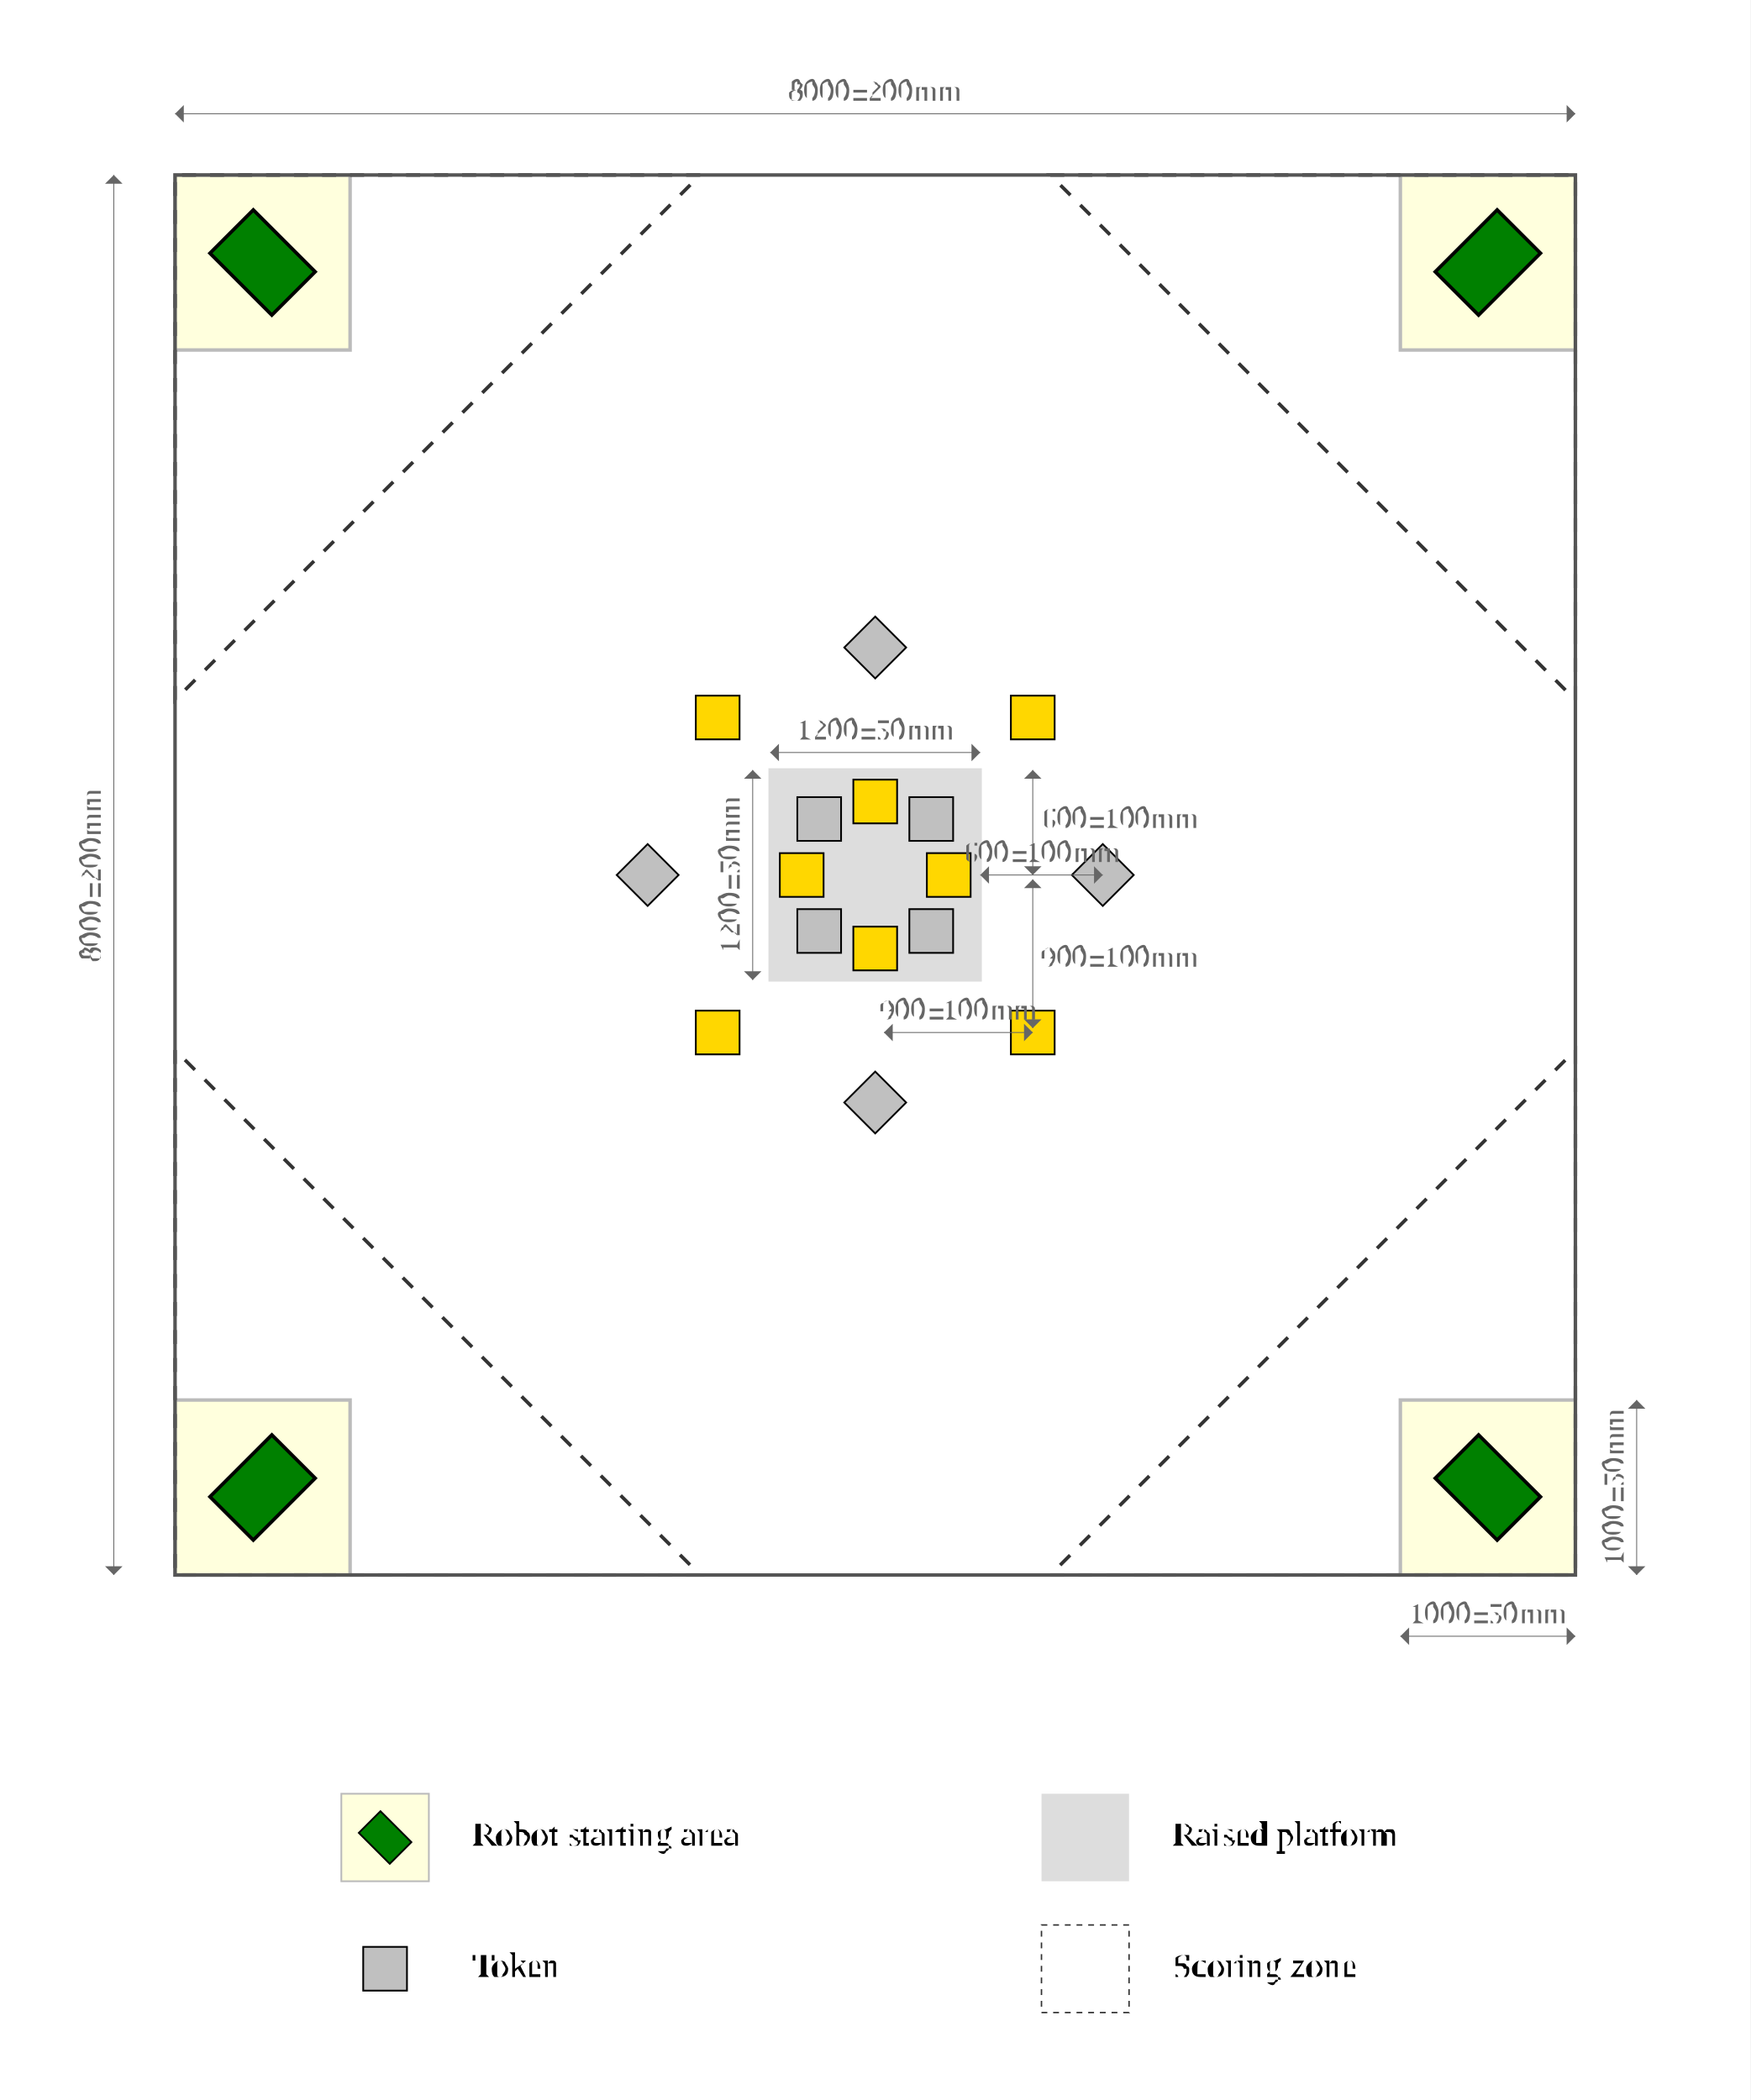
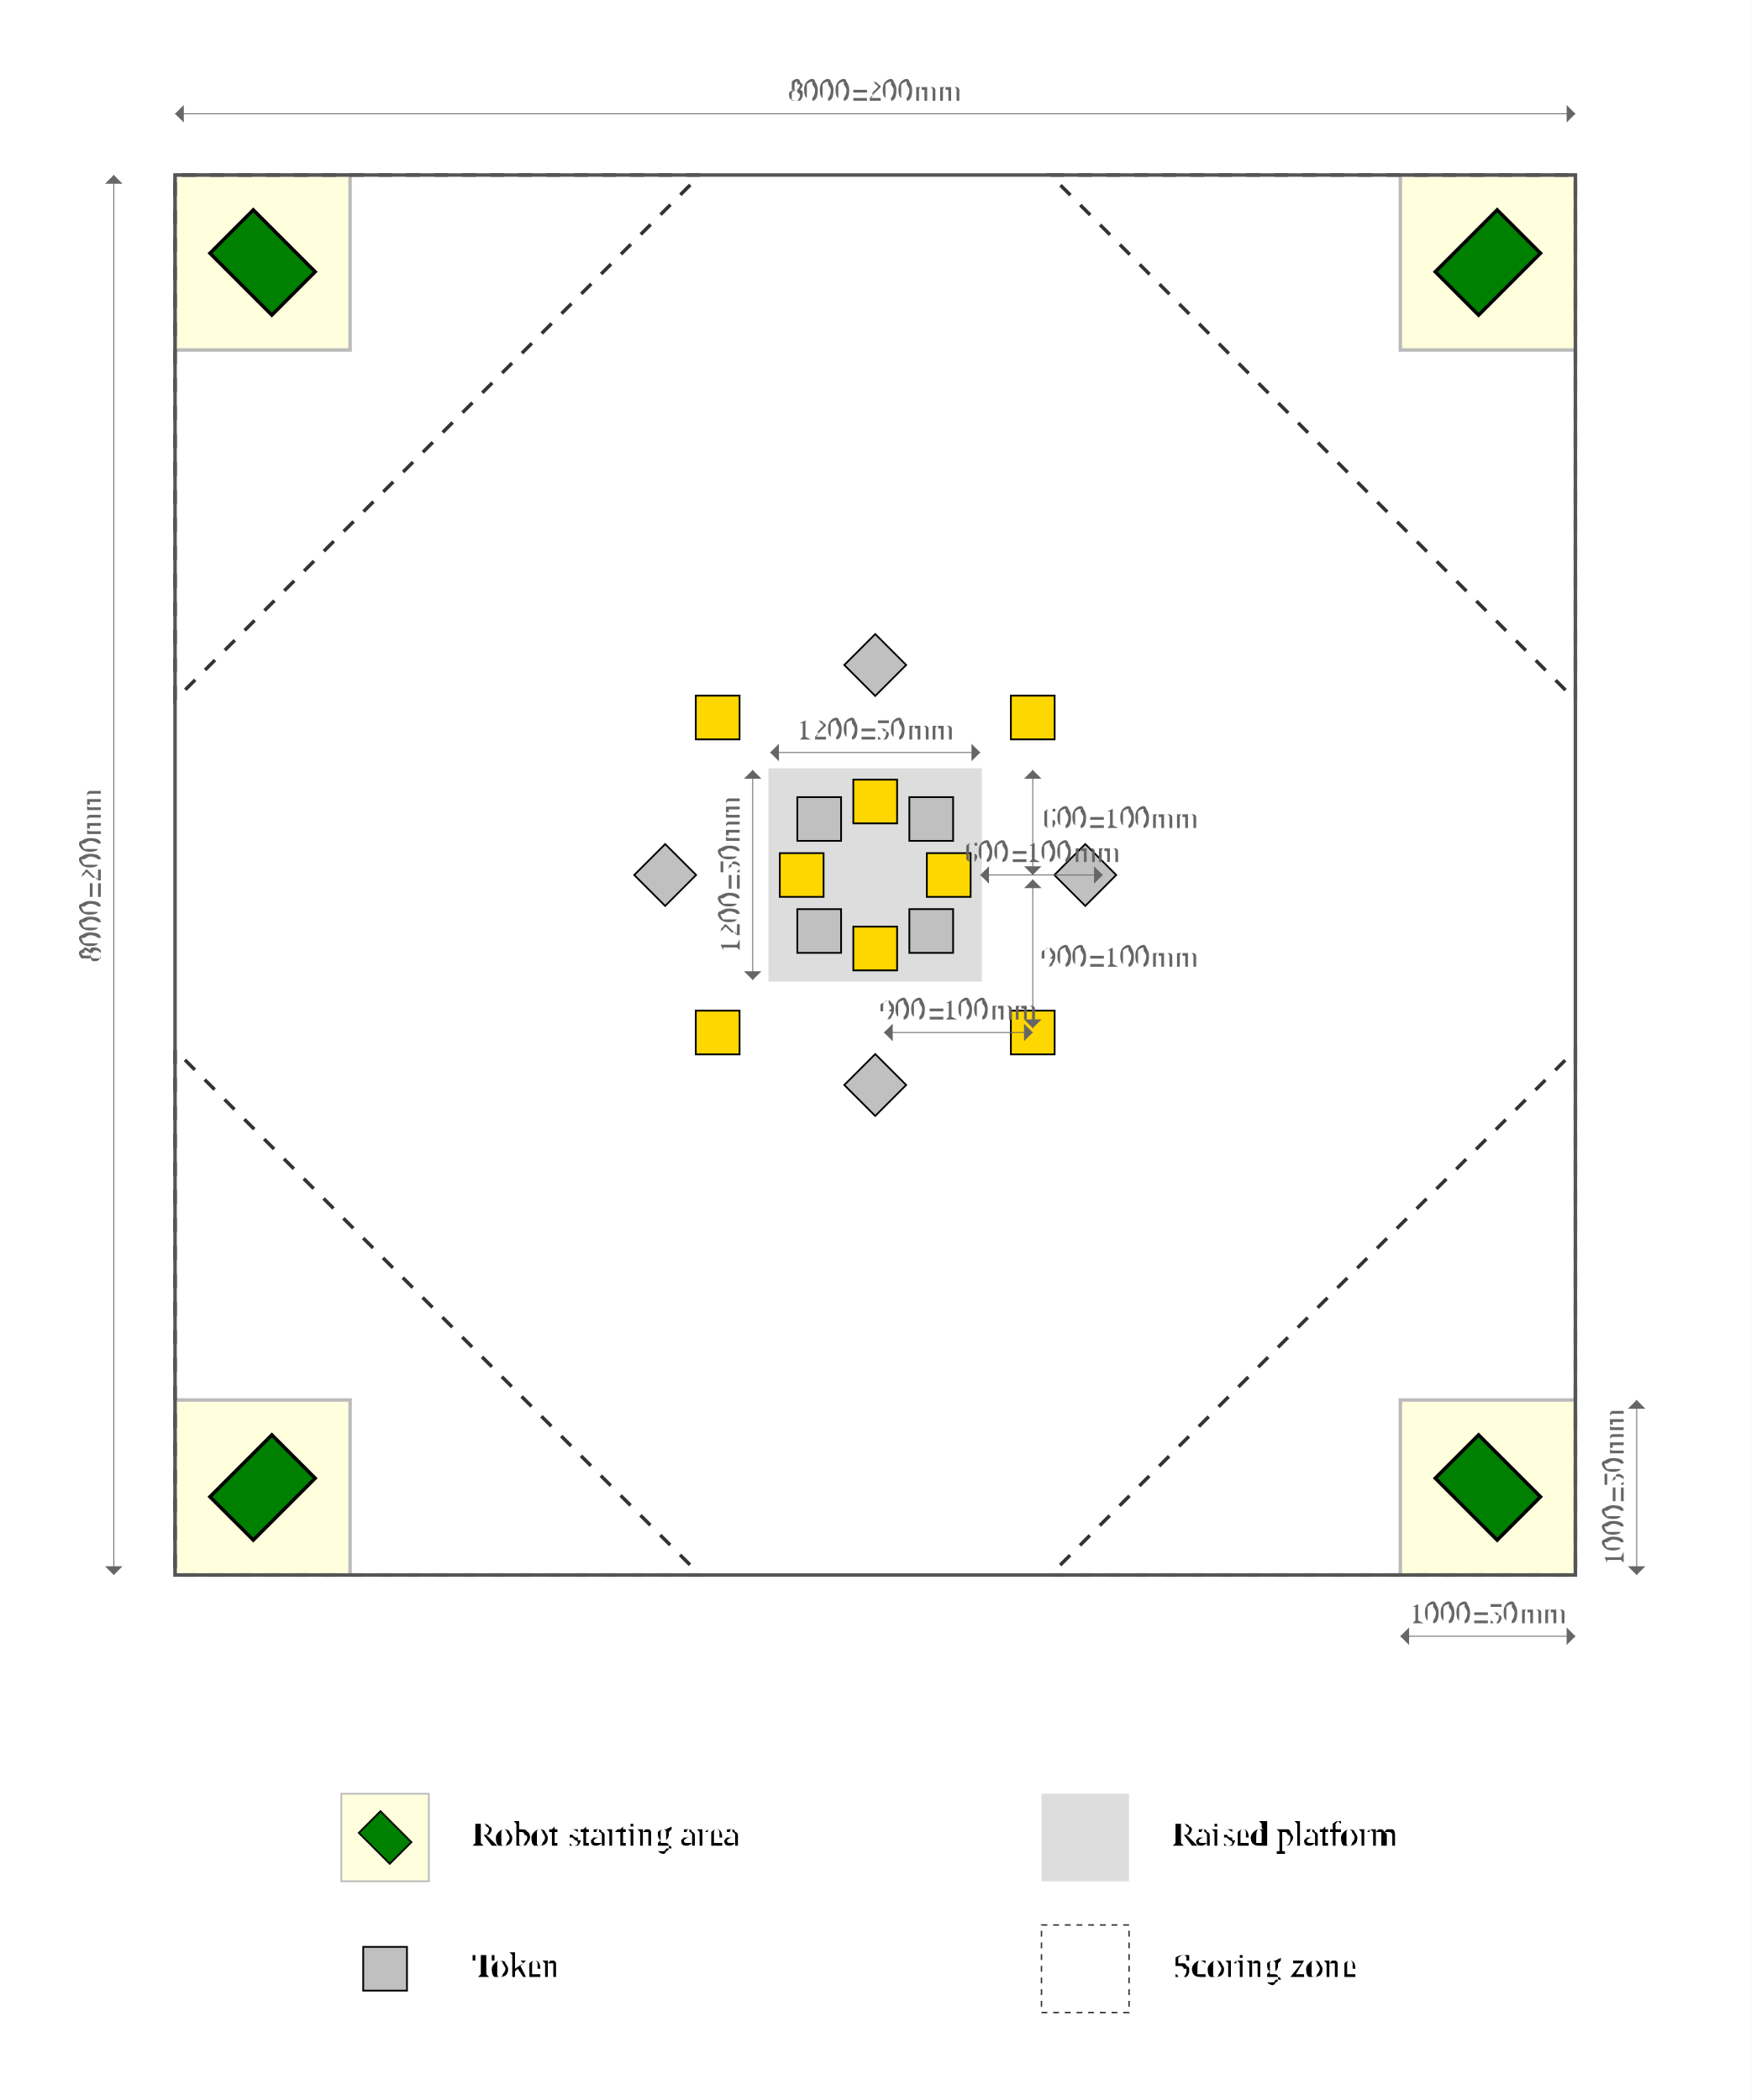
<svg xmlns="http://www.w3.org/2000/svg" xmlns:xlink="http://www.w3.org/1999/xlink" version="1.1" baseProfile="full" width="1000" height="1200">
  <style type="text/css">
    
      .arena-wall {
        fill: none;
        stroke: #555;
        stroke-width: .02;
      }

      #token-silver {
        stroke: black;
        stroke-width: 0.01;
        fill: silver;
      }

      #token-gold {
        stroke: black;
        stroke-width: 0.01;
        fill: gold;
      }

      #robot {
        fill: green;
        stroke: black;
        stroke-width: 0.02;
      }

      .platform {
        fill: #ddd;
      }

      .zone {
        stroke: #333;
        stroke-width: 0.02;
        /*stroke-dasharray: 0.141, 0.141;*/
        stroke-dasharray: 0.08 0.08;
        /*stroke-dashoffset: -50%;*/
        fill: none;
      }

      #start-zone {
        stroke: #bbb;
        stroke-width: 0.02;
        fill: #ffd;
      }

      .dimension line {
        stroke: #666;
        stroke-width: 0.005;
        marker-start: url(#dimension-arrow-head-start);
        marker-end: url(#dimension-arrow-head-end);
      }

      .dimension text {
        fill: #666;
        font-size: 0.175px;
      }
      .dimension text.above {
        text-anchor: middle;
      }
      .dimension text.left-rotated {
        text-anchor: middle;
        transform: rotate(-90deg);
      }
      .dimension text.left {
        text-anchor: end;
        dominant-baseline: middle;
      }
      .dimension text.right {
        text-anchor: start;
        dominant-baseline: middle;
      }

      .dimension-arrow-head {
        fill: #666;
      }

      .dimension-guide {
        stroke: #666;
        stroke-width: 0.01;
        stroke-dasharray: 0.003 0.04;
        stroke-linecap: round;
        fill: none;
      }

      .legend-label {
        font-size: 0.2px;
        text-anchor: start;
        dominant-baseline: middle;
      }
    
  </style>
  <defs>
    <rect x="-0.125" y="-0.125" width="0.25" height="0.25" id="token-silver" />
    <rect x="-0.125" y="-0.125" width="0.25" height="0.25" id="token-gold" />
    <rect width="0.35" height="0.5" x="-0.175" y="-0.25" id="robot" />
    <g id="start-zone">
      <rect x="-0.5" y="-0.5" width="1" height="1" />
    </g>
    <g id="start-zone-with-robot">
      <use xlink:href="#start-zone" />
      <use xlink:href="#robot" transform="rotate(135)" />
    </g>
    <g id="tokens-quarter">
      <use xlink:href="#token-silver" transform="translate(0.32 0.32)" />
      <use xlink:href="#token-gold" transform="translate(0.42 0)" />
      <use xlink:href="#token-gold" transform="translate(0.9 0.9)" />
-       <use xlink:href="#token-silver" transform="translate(0 1.3) rotate(45 0 0)" />
+       <use xlink:href="#token-silver" transform="translate(0 1.2) rotate(45 0 0)" />
      <path class="zone" d="M4 1 v3 h-3 z" />
    </g>
    <g id="start-area">
      <use xlink:href="#start-zone-with-robot" transform="translate(0.5 0.5)" />
    </g>
    <g id="zone">
      <rect x="-0.6" y="-0.6" width="1.2" height="1.2" class="zone" />
    </g>
    <g id="volcano">
      <path d="M-1.8 -1.8 v3.6 h3.6 v-3.6 h-3.6 l1.2 1.2 h1.2 v1.2 h-1.2 v-1.2" />
    </g>
    <g id="dimension-arrow-head" transform="scale(0.05)">
      <path d="M0,0 L1,1 L1,-1 L0,0" class="dimension-arrow-head" />
    </g>
    <marker id="dimension-arrow-head-start" orient="auto" markerWidth="1" markerHeight="2" refX="0" refY="1" markerUnits="userSpaceOnUse">
      <use xlink:href="#dimension-arrow-head" transform="translate(0 1)" />
    </marker>
    <marker id="dimension-arrow-head-end" orient="auto" markerWidth="1" markerHeight="2" refX="1" refY="1" markerUnits="userSpaceOnUse">
      <use xlink:href="#dimension-arrow-head" transform="translate(1 1) scale(-1 1)" />
    </marker>
  </defs>
  <rect width="100%" height="100%" fill="white" />
  <g id="arena-space" transform="scale(100)">
    <g id="arena" transform="translate(1 1)">
      <use xlink:href="#start-area" />
      <use xlink:href="#start-area" transform="rotate(90 4 4)" />
      <use xlink:href="#start-area" transform="rotate(180 4 4)" />
      <use xlink:href="#start-area" transform="rotate(270 4 4)" />
      <g class="dimension" transform="translate(7.5 8.35)">
        <line x1="-0.5" y1="0" x2="0.5" y2="0" />
        <text x="0" y="-0.075" class="above">1000±50mm</text>
      </g>
      <g class="dimension" transform="translate(8.35 7.5)">
        <line x1="0" y1="-0.5" x2="0" y2="0.5" />
        <text x="0" y="-0.075" class="left-rotated">1000±50mm</text>
      </g>
      <g class="platform" transform="translate(4 4)">
        <rect x="-0.61" y="-0.61" width="1.219" height="1.219" />
      </g>
      <g class="dimension" transform="translate(4 3.3)">
        <line x1="-0.6" y1="0" x2="0.6" y2="0" />
        <text x="0" y="-0.075" class="above">1200±50mm</text>
      </g>
      <g class="dimension" transform="translate(3.3 4)">
        <line x1="0" y1="-0.6" x2="0" y2="0.6" />
        <text x="0" y="-0.075" class="left-rotated">1200±50mm</text>
      </g>
      <g transform="translate(4 4)">
        <use xlink:href="#tokens-quarter" />
        <use xlink:href="#tokens-quarter" transform="rotate(90 0 0)" />
        <use xlink:href="#tokens-quarter" transform="rotate(180 0 0)" />
        <use xlink:href="#tokens-quarter" transform="rotate(270 0 0)" />
      </g>
      <g class="dimension" transform="translate(4.95 4)">
        <line x1="-0.35" y1="0" x2="0.35" y2="0" />
        <text x="0" y="-0.075" class="above">600±100mm</text>
      </g>
      <g class="dimension" transform="translate(4.9 3.7)">
        <line x1="0" y1="-0.3" x2="0" y2="0.3" />
        <text x="0.05" y="0.03">600±100mm</text>
      </g>
      <g class="dimension" transform="translate(4.475 4.9)">
        <line x1="-0.425" y1="0" x2="0.425" y2="0" />
        <text x="0" y="-0.075" class="above">900±100mm</text>
      </g>
      <g class="dimension" transform="translate(4.9 4.45)">
        <line x1="0" y1="-0.425" x2="0" y2="0.425" />
        <text x="0.05" y="0.075">900±100mm</text>
      </g>
      <rect width="8" height="8" x="0" y="0" class="arena-wall" />
      <g class="dimension" transform="translate(4 -0.35)">
        <line x1="-4" y1="0" x2="4" y2="0" />
        <text x="0" y="-0.075" class="above">8000±200mm</text>
      </g>
      <g class="dimension" transform="translate(-0.35 4)">
        <line x1="0" y1="-4" x2="0" y2="4" />
        <text x="0" y="-0.075" class="left-rotated">8000±200mm</text>
      </g>
    </g>
    <g id="legend" transform="translate(2.2 10.5)">
      <g transform="translate(0 0)">
        <use xlink:href="#start-zone-with-robot" transform="scale(0.5)" />
        <text x="0.5" y="0" class="legend-label">Robot starting area</text>
      </g>
      <g transform="translate(0 0.75)">
        <use xlink:href="#token-silver" />
        <text x="0.5" y="0" class="legend-label">Token</text>
      </g>
      <g transform="translate(4 0)">
        <rect class="platform" x="-0.25" y="-0.25" width="0.5" height="0.5" />
        <text x="0.5" y="0" class="legend-label">Raised platform</text>
      </g>
      <g transform="translate(4 0.75)">
        <use xlink:href="#zone" transform="scale(0.417)" />
        <text x="0.5" y="0" class="legend-label">Scoring zone</text>
      </g>
    </g>
  </g>
</svg>
